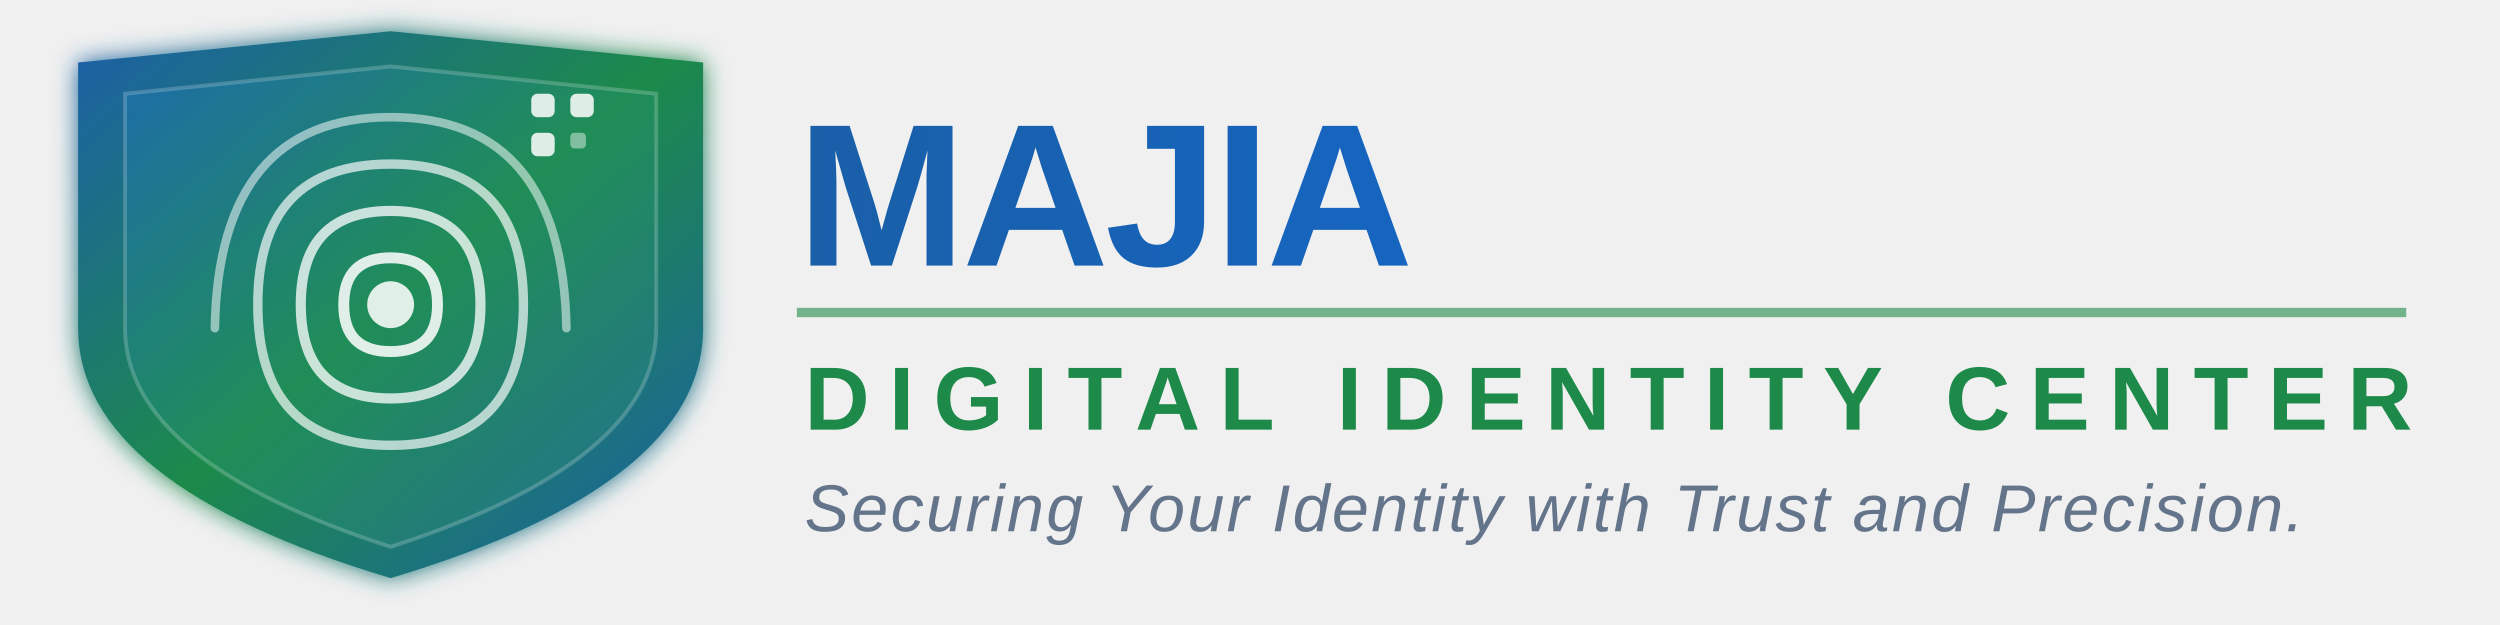
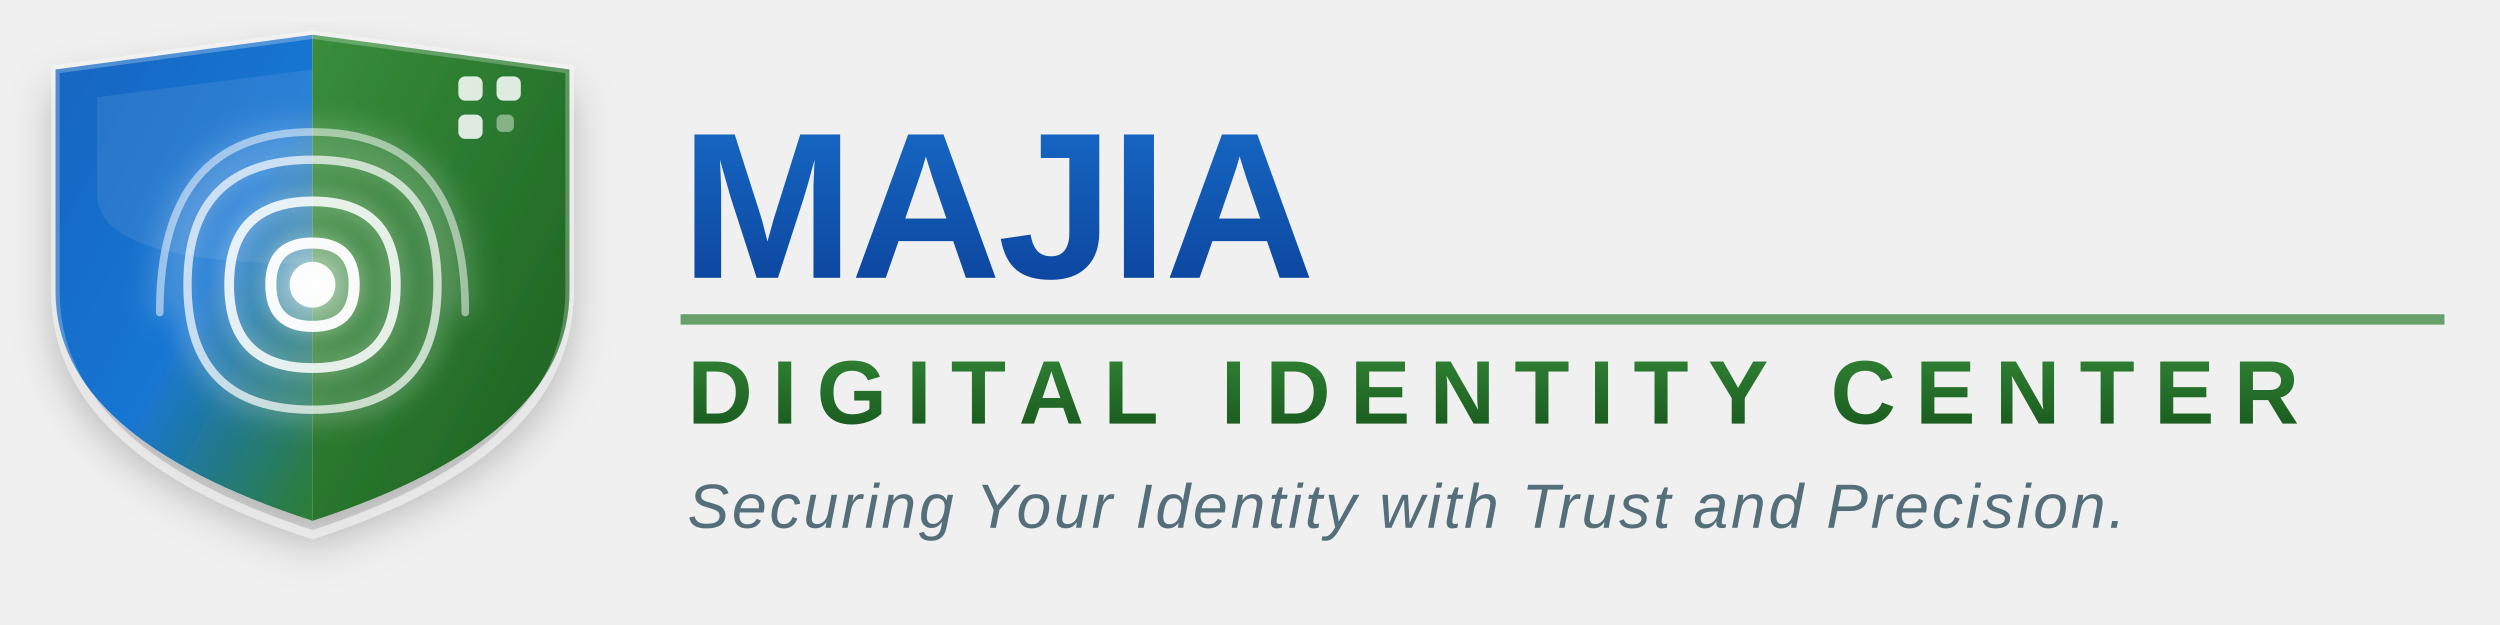
- <svg xmlns="http://www.w3.org/2000/svg" viewBox="0 0 320 80" width="320" height="80">
+ <svg xmlns="http://www.w3.org/2000/svg" viewBox="0 0 360 90" width="360" height="90">
  <defs>
-     <linearGradient id="shieldGrad" x1="0%" y1="0%" x2="100%" y2="100%">
-       <stop offset="0%" style="stop-color:#1a5fa8;stop-opacity:1" />
-       <stop offset="50%" style="stop-color:#1e8a4a;stop-opacity:1" />
-       <stop offset="100%" style="stop-color:#1a5fa8;stop-opacity:1" />
+     <linearGradient id="sg" x1="0%" y1="0%" x2="100%" y2="100%">
+       <stop offset="0%" stop-color="#1565c0" />
+       <stop offset="55%" stop-color="#1976d2" />
+       <stop offset="100%" stop-color="#2e7d32" />
    </linearGradient>
-     <linearGradient id="shieldGrad2" x1="0%" y1="0%" x2="100%" y2="100%">
-       <stop offset="0%" style="stop-color:#2196f3;stop-opacity:0.15" />
-       <stop offset="100%" style="stop-color:#4caf50;stop-opacity:0.15" />
+     <linearGradient id="sg2" x1="0%" y1="0%" x2="100%" y2="100%">
+       <stop offset="0%" stop-color="#388e3c" />
+       <stop offset="100%" stop-color="#1b5e20" />
    </linearGradient>
-     <filter id="glow">
-       <feGaussianBlur stdDeviation="1.5" result="coloredBlur" />
+     <filter id="glow" x="-20%" y="-20%" width="140%" height="140%">
+       <feGaussianBlur stdDeviation="2" result="blur" />
      <feMerge>
-         <feMergeNode in="coloredBlur" />
+         <feMergeNode in="blur" />
        <feMergeNode in="SourceGraphic" />
      </feMerge>
    </filter>
-     <linearGradient id="textGrad" x1="0%" y1="0%" x2="100%" y2="0%">
-       <stop offset="0%" style="stop-color:#1a5fa8;stop-opacity:1" />
-       <stop offset="100%" style="stop-color:#1565c0;stop-opacity:1" />
+     <filter id="shadow" x="-10%" y="-10%" width="120%" height="130%">
+       <feDropShadow dx="0" dy="3" stdDeviation="3" flood-color="rgba(0,0,0,0.25)" />
+     </filter>
+     <linearGradient id="tg" x1="0%" y1="0%" x2="0%" y2="100%">
+       <stop offset="0%" stop-color="#1565c0" />
+       <stop offset="100%" stop-color="#0d47a1" />
+     </linearGradient>
+     <linearGradient id="tg2" x1="0%" y1="0%" x2="0%" y2="100%">
+       <stop offset="0%" stop-color="#2e7d32" />
+       <stop offset="100%" stop-color="#1b5e20" />
    </linearGradient>
  </defs>
-   <path d="M10 8 L50 4 L90 8 L90 42 Q90 62 50 74 Q10 62 10 42 Z" fill="url(#shieldGrad)" filter="url(#glow)" />
-   <path d="M16 12 L50 8.5 L84 12 L84 42 Q84 59 50 70 Q16 59 16 42 Z" fill="url(#shieldGrad2)" stroke="rgba(255,255,255,0.2)" stroke-width="0.5" />
-   <g fill="none" stroke="white" stroke-linecap="round" opacity="0.95">
-     <circle cx="50" cy="39" r="2.5" fill="white" opacity="0.9" />
-     <path d="M44 39 Q44 33 50 33 Q56 33 56 39 Q56 45 50 45 Q44 45 44 39" stroke-width="1.4" opacity="0.9" />
-     <path d="M38.5 39 Q38.5 27 50 27 Q61.5 27 61.5 39 Q61.5 51 50 51 Q38.5 51 38.5 39" stroke-width="1.3" opacity="0.8" />
-     <path d="M33 39 Q33 21 50 21 Q67 21 67 39 Q67 57 50 57 Q33 57 33 39" stroke-width="1.2" opacity="0.7" />
-     <path d="M27.5 42 Q28 15 50 15 Q72 15 72.5 42" stroke-width="1.1" opacity="0.55" />
+   <g filter="url(#shadow)">
+     <path d="M8 10 L45 5 L45 75 Q8 63 8 42 Z" fill="url(#sg)" />
+     <path d="M45 5 L82 10 L82 42 Q82 63 45 75 Z" fill="url(#sg2)" />
+     <path d="M8 10 L45 5 L82 10 L82 42 Q82 65 45 77 Q8 65 8 42 Z" fill="none" stroke="rgba(255,255,255,0.25)" stroke-width="1.2" />
+     <path d="M14 14 L45 10 L45 38 Q14 38 14 28 Z" fill="rgba(255,255,255,0.08)" />
  </g>
-   <g fill="white" opacity="0.85">
-     <rect x="68" y="12" width="3" height="3" rx="0.8" />
-     <rect x="73" y="12" width="3" height="3" rx="0.8" />
-     <rect x="68" y="17" width="3" height="3" rx="0.8" />
-     <rect x="73" y="17" width="2" height="2" rx="0.5" opacity="0.5" />
+   <g transform="translate(45,41)" fill="none" stroke="white" stroke-linecap="round" filter="url(#glow)">
+     <circle cx="0" cy="0" r="2.8" fill="white" opacity="0.95" />
+     <path d="M-6,0 Q-6,-6 0,-6 Q6,-6 6,0 Q6,6 0,6 Q-6,6 -6,0" stroke-width="1.6" opacity="0.95" />
+     <path d="M-12,0 Q-12,-12 0,-12 Q12,-12 12,0 Q12,12 0,12 Q-12,12 -12,0" stroke-width="1.4" opacity="0.85" />
+     <path d="M-18,0 Q-18,-18 0,-18 Q18,-18 18,0 Q18,18 0,18 Q-18,18 -18,0" stroke-width="1.2" opacity="0.7" />
+     <path d="M-22,4 Q-22,-22 0,-22 Q22,-22 22,4" stroke-width="1.1" opacity="0.5" />
  </g>
-   <text x="102" y="34" font-family="'Segoe UI', Arial, sans-serif" font-size="26" font-weight="800" fill="url(#textGrad)" letter-spacing="-0.5">MAJIA</text>
-   <line x1="102" y1="40" x2="308" y2="40" stroke="#1e8a4a" stroke-width="1.2" opacity="0.6" />
-   <text x="103" y="55" font-family="'Segoe UI', Arial, sans-serif" font-size="11.5" font-weight="700" fill="#1e8a4a" letter-spacing="2.5">DIGITAL IDENTITY CENTER</text>
-   <text x="103" y="68" font-family="'Segoe UI', Arial, sans-serif" font-size="8.5" font-weight="400" fill="#64748b" letter-spacing="0.3" font-style="italic">Securing Your Identity with Trust and Precision.</text>
+   <g fill="rgba(255,255,255,0.85)">
+     <rect x="66" y="11" width="3.5" height="3.5" rx="1" />
+     <rect x="71.5" y="11" width="3.5" height="3.5" rx="1" />
+     <rect x="66" y="16.5" width="3.5" height="3.5" rx="1" />
+     <rect x="71.5" y="16.5" width="2.5" height="2.5" rx="0.8" opacity="0.5" />
+   </g>
+   <text x="98" y="40" font-family="'Segoe UI', 'Arial Black', Arial, sans-serif" font-size="30" font-weight="900" fill="url(#tg)" letter-spacing="-0.5">MAJIA</text>
+   <line x1="98" y1="46" x2="352" y2="46" stroke="#2e7d32" stroke-width="1.5" opacity="0.7" />
+   <text x="99" y="61" font-family="'Segoe UI', Arial, sans-serif" font-size="13" font-weight="700" fill="url(#tg2)" letter-spacing="2.8">DIGITAL IDENTITY CENTER</text>
+   <text x="99" y="76" font-family="'Segoe UI', Arial, sans-serif" font-size="9" font-weight="400" fill="#546e7a" letter-spacing="0.4" font-style="italic">Securing Your Identity with Trust and Precision.</text>
</svg>
